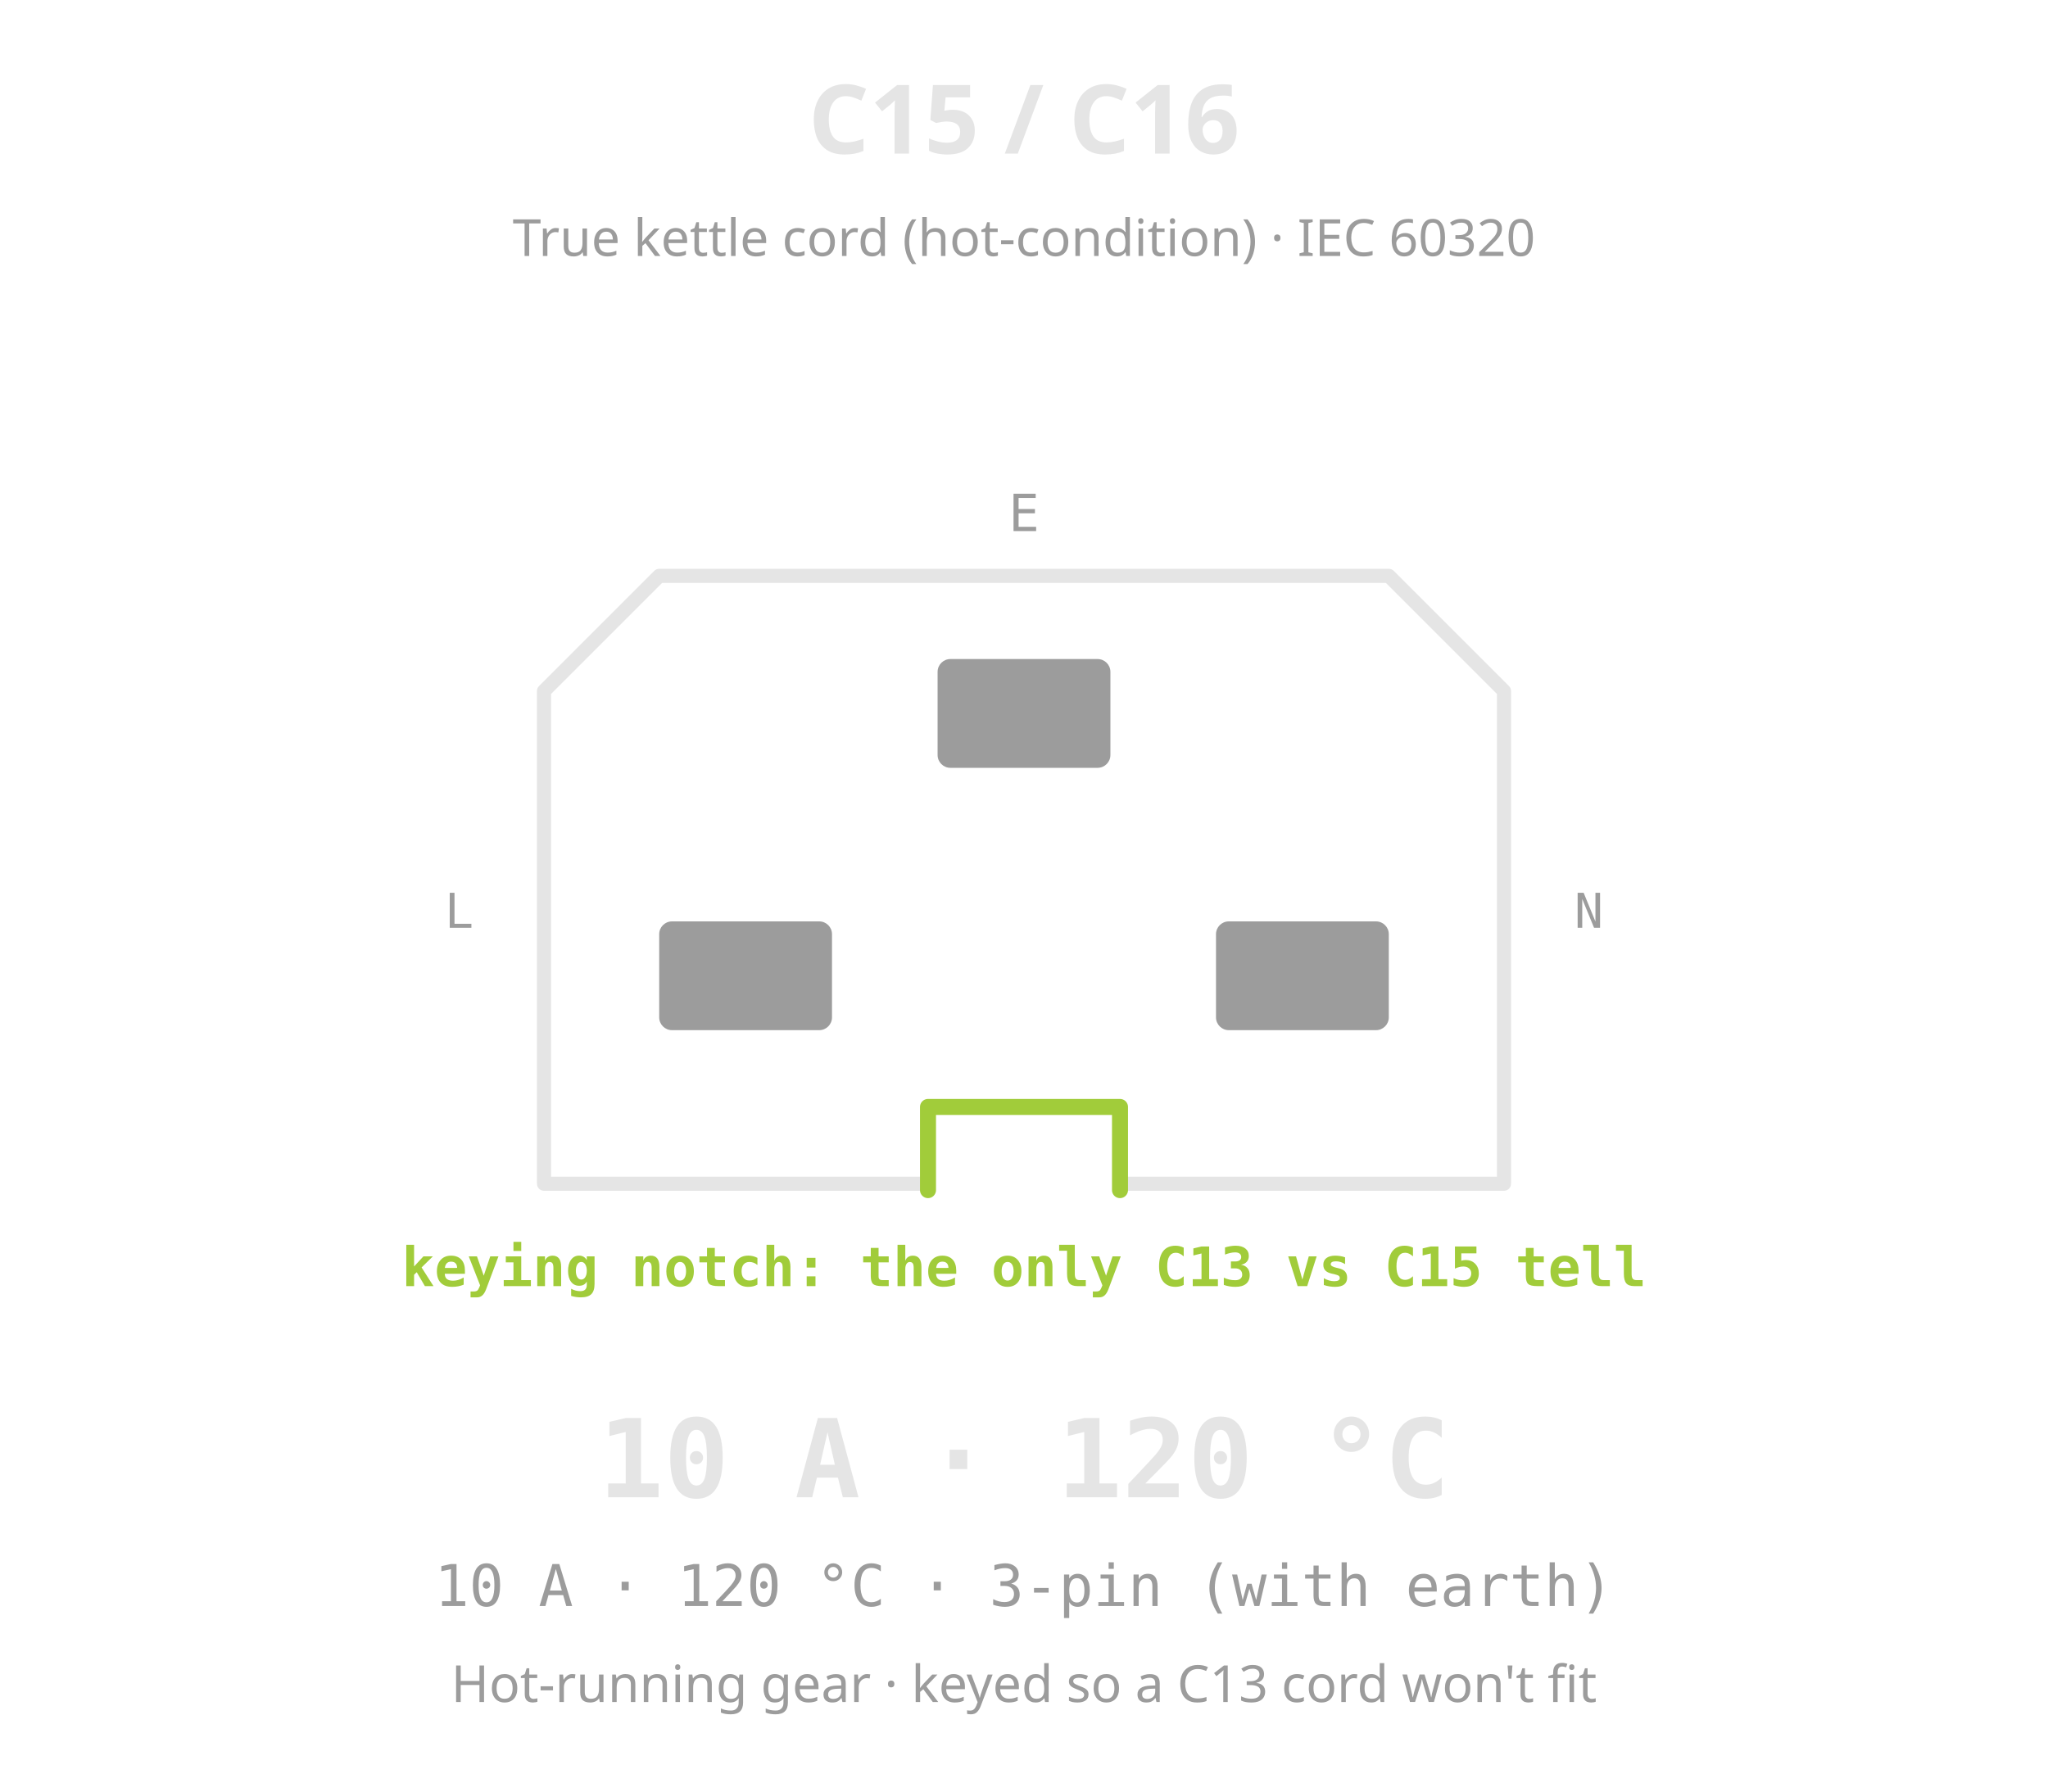
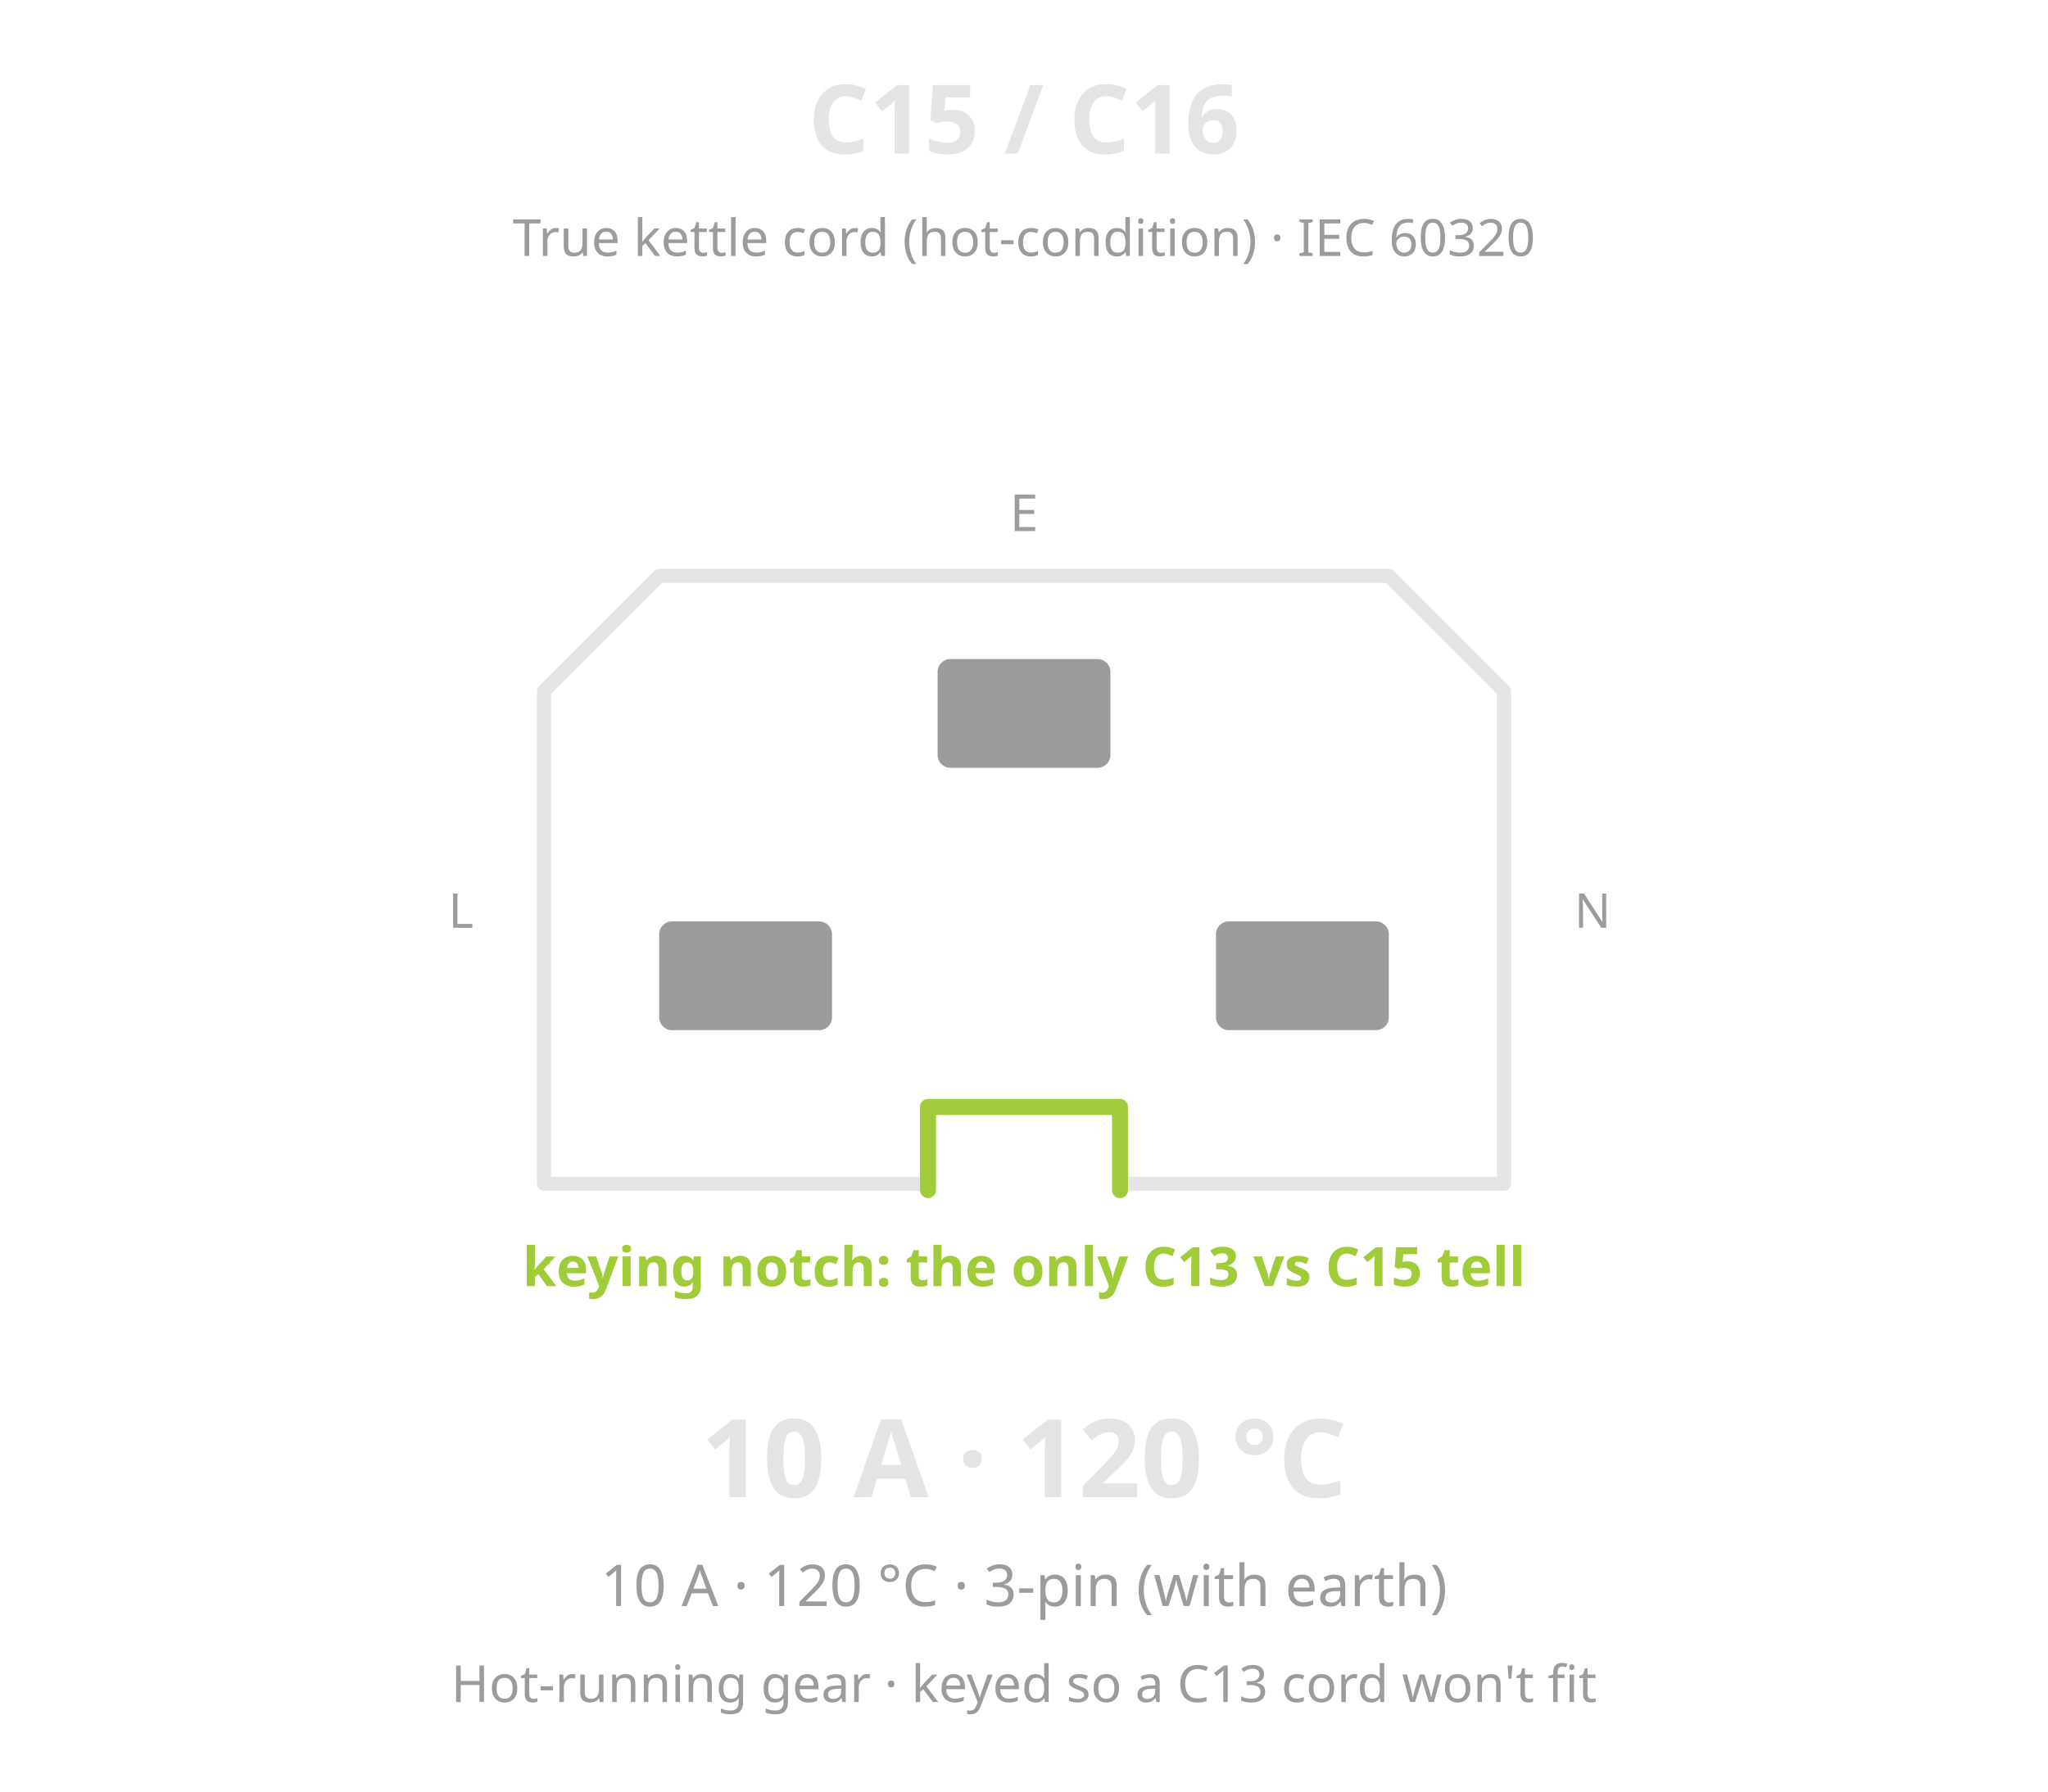
- <svg xmlns="http://www.w3.org/2000/svg" viewBox="0 0 640 560" width="640" height="560" font-family="IBM Plex Sans, sans-serif" fill="none">
+ <svg xmlns="http://www.w3.org/2000/svg" viewBox="0 0 640 560" width="640" height="560" font-family="IBM Plex Sans" fill="none">
  <text x="320" y="48" fill="#E5E5E5" font-size="30" font-weight="600" text-anchor="middle">C15 / C16</text>
  <text x="320" y="80" fill="#9C9C9C" font-size="16" font-weight="500" text-anchor="middle">True kettle cord (hot-condition) · IEC 60320</text>
  <path d="M 206 180            L 434 180            L 470 216            L 470 370            L 350 370            L 350 346            L 290 346            L 290 370            L 170 370            L 170 216 Z" stroke="#E5E5E5" stroke-width="4.4" stroke-linejoin="round" />
  <path d="M 290 372 L 290 346 L 350 346 L 350 372" stroke="#A1CC3A" stroke-width="5" stroke-linejoin="round" stroke-linecap="round" />
  <rect x="293" y="206" width="54" height="34" rx="4" fill="#9C9C9C" />
  <rect x="206" y="288" width="54" height="34" rx="4" fill="#9C9C9C" />
  <rect x="380" y="288" width="54" height="34" rx="4" fill="#9C9C9C" />
-   <text x="320" y="166" fill="#9C9C9C" font-size="16" font-weight="500" text-anchor="middle" font-family="DM Mono, monospace">E</text>
-   <text x="148" y="290" fill="#9C9C9C" font-size="15" font-weight="500" text-anchor="end" font-family="DM Mono, monospace">L</text>
-   <text x="492" y="290" fill="#9C9C9C" font-size="15" font-weight="500" text-anchor="start" font-family="DM Mono, monospace">N</text>
-   <text x="320" y="402" fill="#A1CC3A" font-size="17" font-weight="600" text-anchor="middle" font-family="DM Mono, monospace">keying notch: the only C13 vs C15 tell</text>
-   <text x="320" y="468" fill="#E5E5E5" font-size="34" font-weight="600" text-anchor="middle" font-family="DM Mono, monospace">10 A · 120 °C</text>
-   <text x="320" y="502" fill="#9C9C9C" font-size="18" font-weight="500" text-anchor="middle" font-family="DM Mono, monospace">10 A · 120 °C · 3-pin (with earth)</text>
+   <text x="320" y="166" fill="#9C9C9C" font-size="16" font-weight="500" text-anchor="middle" font-family="DM Mono">E</text>
+   <text x="148" y="290" fill="#9C9C9C" font-size="15" font-weight="500" text-anchor="end" font-family="DM Mono">L</text>
+   <text x="492" y="290" fill="#9C9C9C" font-size="15" font-weight="500" text-anchor="start" font-family="DM Mono">N</text>
+   <text x="320" y="402" fill="#A1CC3A" font-size="17" font-weight="600" text-anchor="middle" font-family="DM Mono">keying notch: the only C13 vs C15 tell</text>
+   <text x="320" y="468" fill="#E5E5E5" font-size="34" font-weight="600" text-anchor="middle" font-family="DM Mono">10 A · 120 °C</text>
+   <text x="320" y="502" fill="#9C9C9C" font-size="18" font-weight="500" text-anchor="middle" font-family="DM Mono">10 A · 120 °C · 3-pin (with earth)</text>
  <text x="320" y="532" fill="#9C9C9C" font-size="16" font-weight="500" text-anchor="middle">Hot-running gear · keyed so a C13 cord won't fit</text>
</svg>
